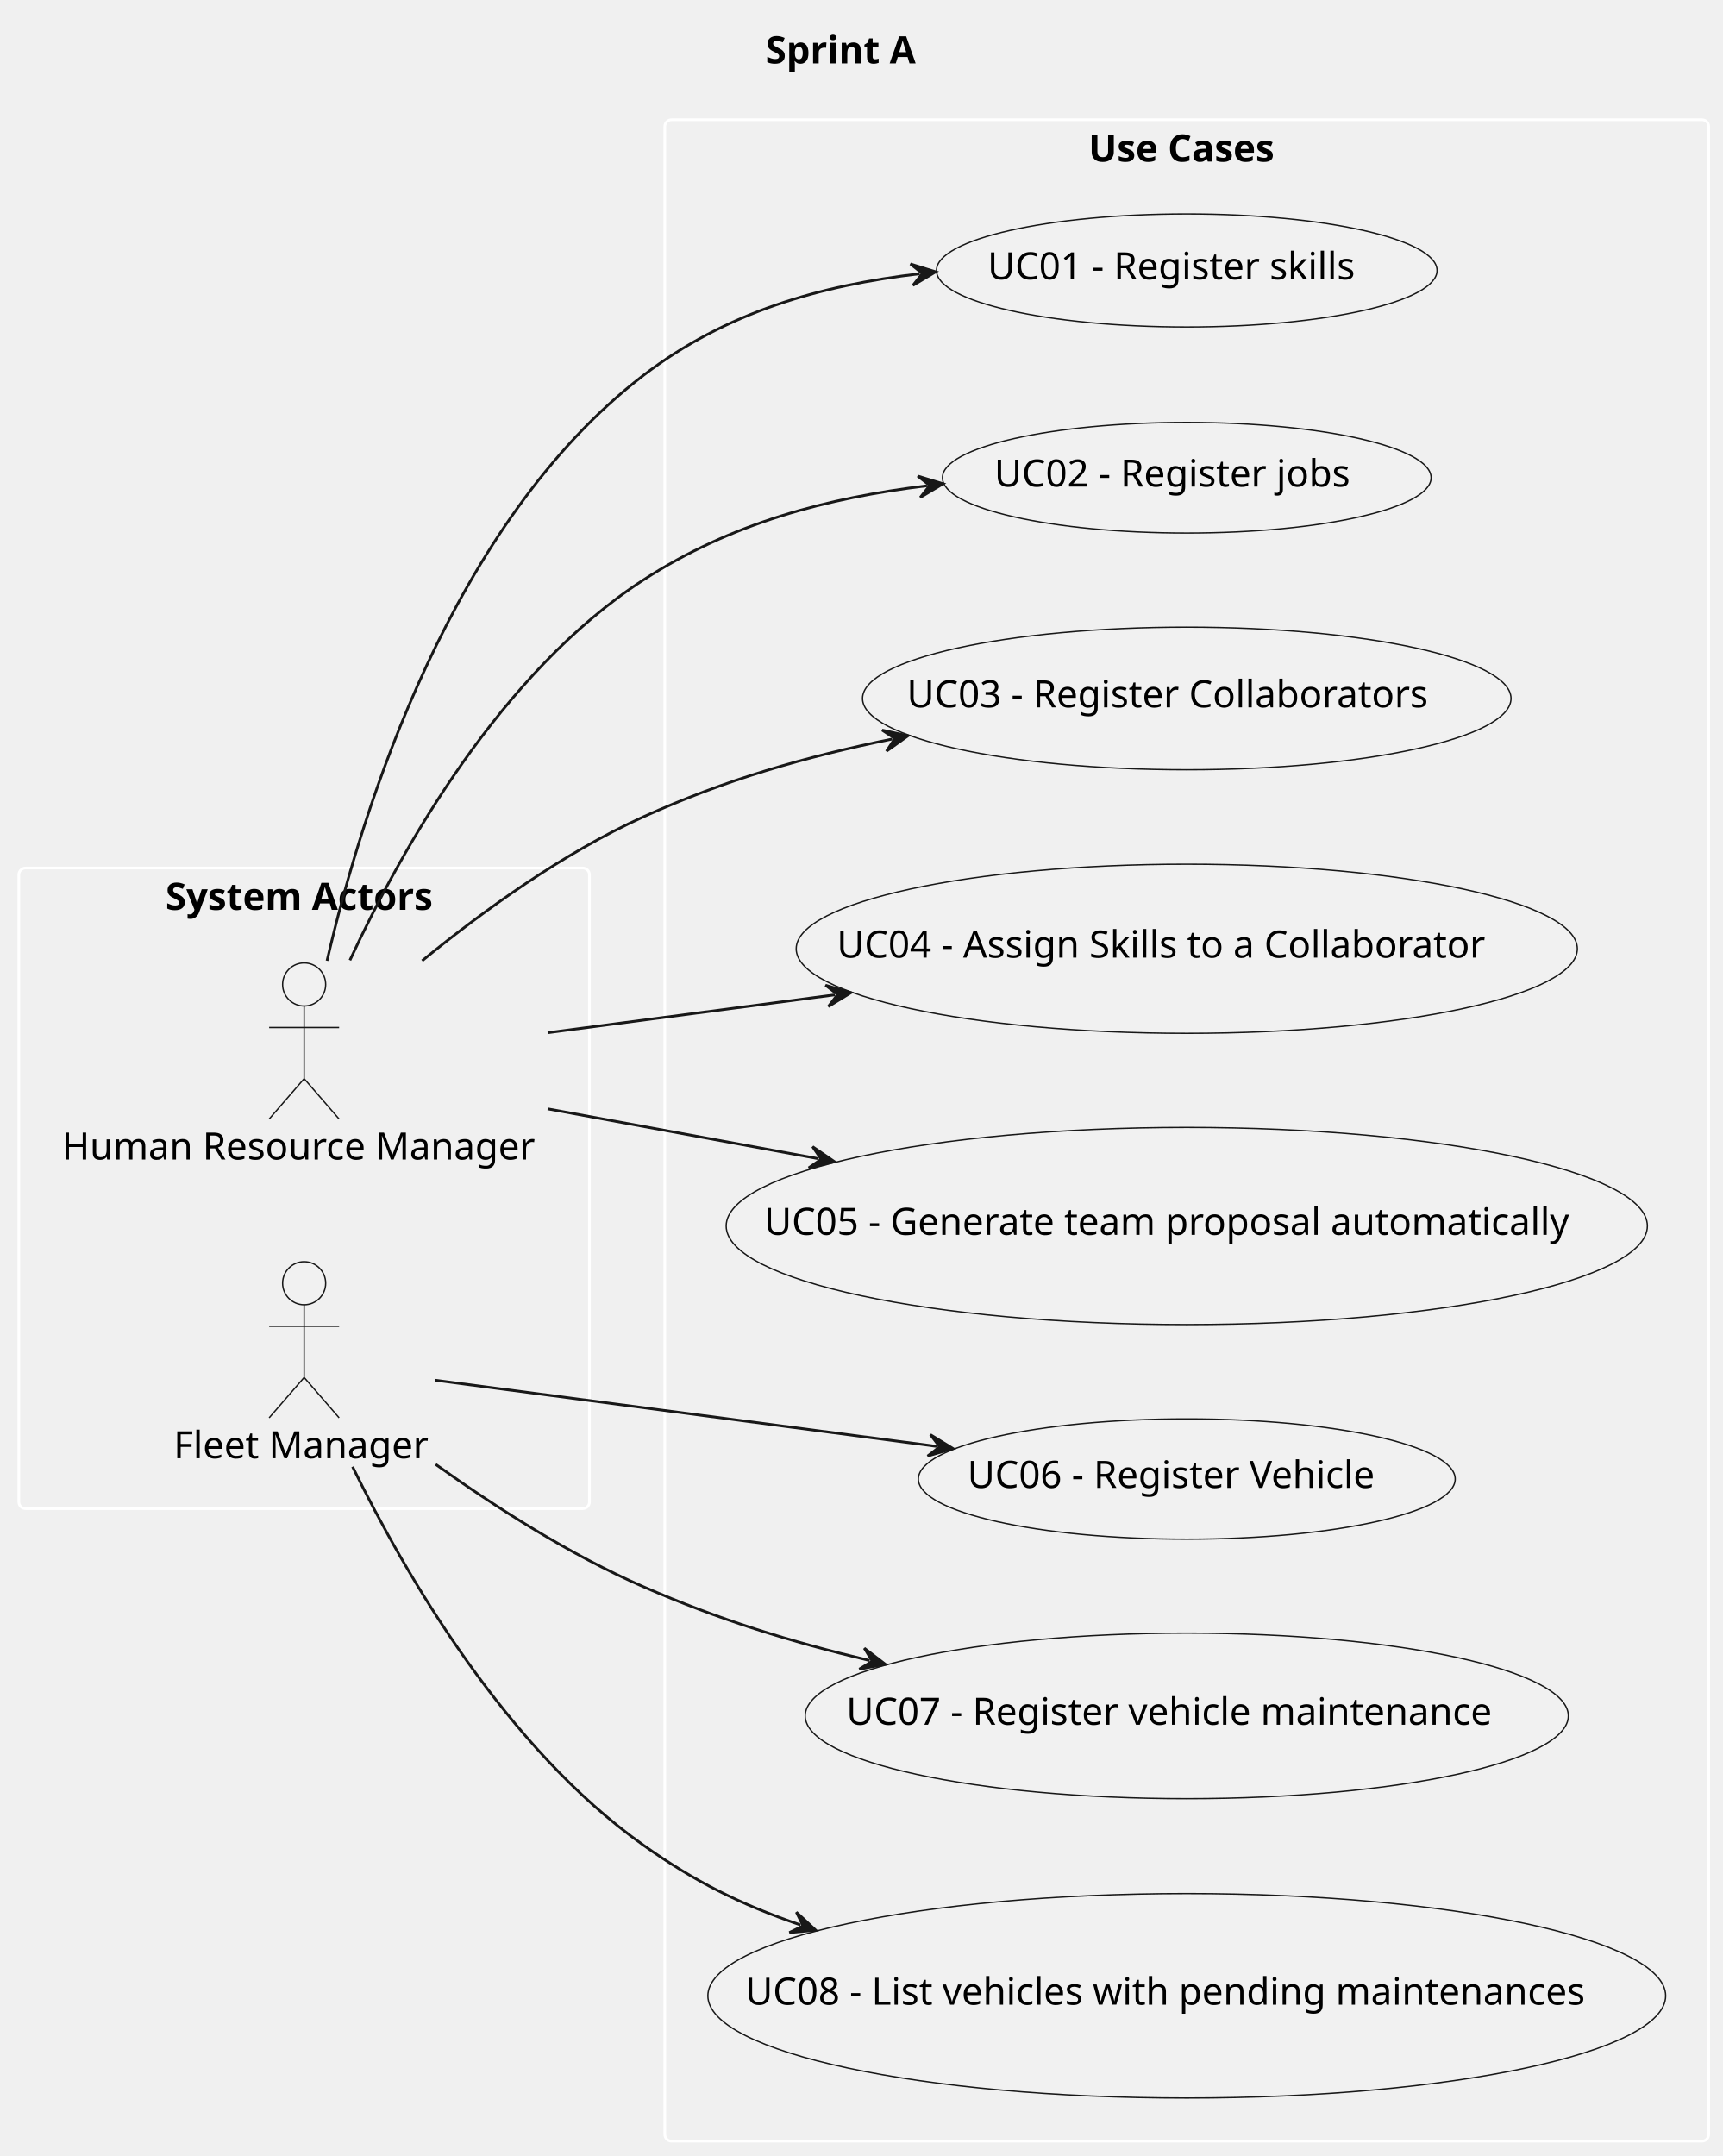
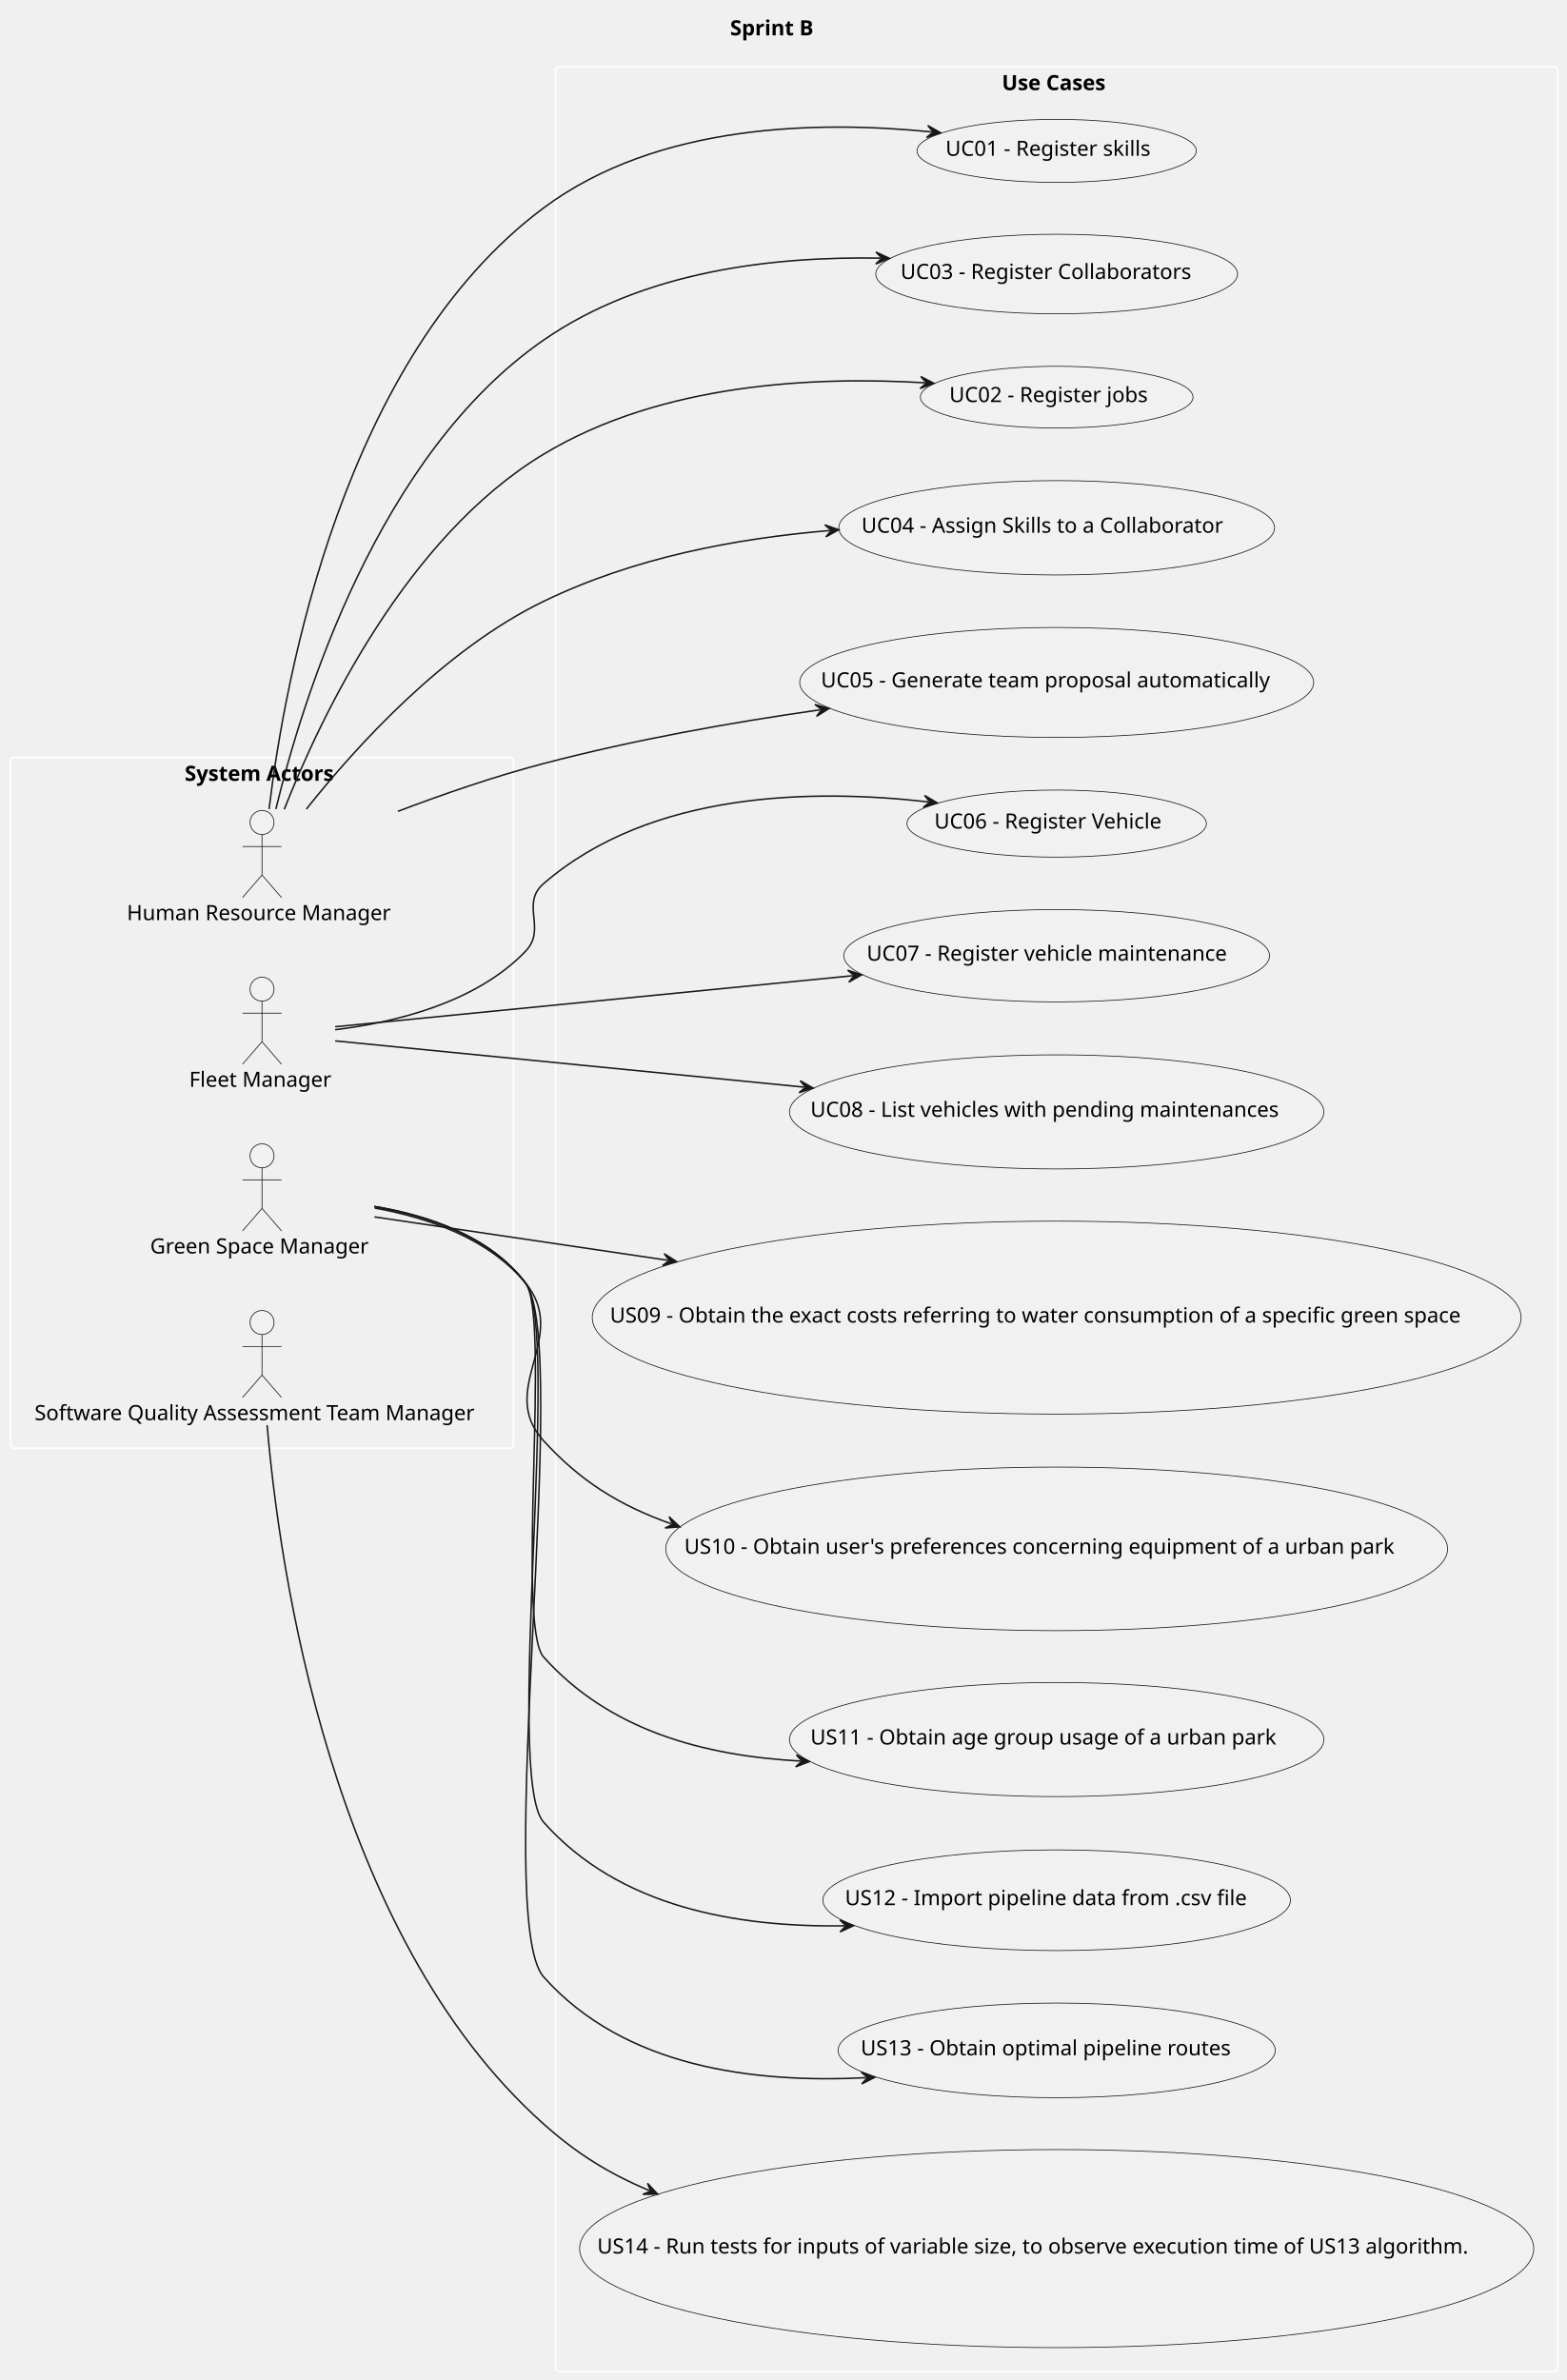
- <svg xmlns="http://www.w3.org/2000/svg" contentStyleType="text/css" height="801px" preserveAspectRatio="none" style="width:640px;height:801px;background:#FFFFFF;" version="1.1" viewBox="0 0 640 801" width="640px" zoomAndPan="magnify">
+ <svg xmlns="http://www.w3.org/2000/svg" contentStyleType="text/css" height="1585px" preserveAspectRatio="none" style="width:1043px;height:1585px;background:#FFFFFF;" version="1.1" viewBox="0 0 1043 1585" width="1043px" zoomAndPan="magnify">
  <defs />
  <g>
-     <text fill="#000000" font-family="sans-serif" font-size="14" font-weight="bold" lengthAdjust="spacing" textLength="58" x="284.425" y="23.535">Sprint A</text>
+     <text fill="#000000" font-family="sans-serif" font-size="14" font-weight="bold" lengthAdjust="spacing" textLength="57" x="486.21" y="23.535">Sprint B</text>
    <g id="cluster_actors">
-       <rect fill="none" height="238" rx="2.5" ry="2.5" style="stroke:#FFFFFF;stroke-width:1.0;" width="212" x="7" y="322.488" />
-       <text fill="#000000" font-family="sans-serif" font-size="14" font-weight="bold" lengthAdjust="spacing" textLength="103" x="61.5" y="338.023">System Actors</text>
+       <rect fill="none" height="460" rx="2.5" ry="2.5" style="stroke:#FFFFFF;stroke-width:1.0;" width="335" x="7" y="504.488" />
+       <text fill="#000000" font-family="sans-serif" font-size="14" font-weight="bold" lengthAdjust="spacing" textLength="103" x="123" y="520.023">System Actors</text>
    </g>
    <g id="cluster_usecases">
-       <rect fill="none" height="751" rx="2.5" ry="2.5" style="stroke:#FFFFFF;stroke-width:1.0;" width="387.85" x="247" y="44.488" />
-       <text fill="#000000" font-family="sans-serif" font-size="14" font-weight="bold" lengthAdjust="spacing" textLength="73" x="404.425" y="60.023">Use Cases</text>
+       <rect fill="none" height="1535" rx="2.5" ry="2.5" style="stroke:#FFFFFF;stroke-width:1.0;" width="667.42" x="370" y="44.488" />
+       <text fill="#000000" font-family="sans-serif" font-size="14" font-weight="bold" lengthAdjust="spacing" textLength="73" x="667.21" y="60.023">Use Cases</text>
+     </g>
+     <g id="elem_QAM">
+       <ellipse cx="174.5" cy="880.748" fill="#F1F1F1" rx="8" ry="8" style="stroke:#181818;stroke-width:0.5;" />
+       <path d="M174.5,888.748 L174.5,915.748 M161.5,896.748 L187.5,896.748 M174.5,915.748 L161.5,930.748 M174.5,915.748 L187.5,930.748 " fill="none" style="stroke:#181818;stroke-width:0.5;" />
+       <text fill="#000000" font-family="sans-serif" font-size="14" lengthAdjust="spacing" textLength="303" x="23" y="945.783">Software Quality Assessment Team Manager</text>
+     </g>
+     <g id="elem_GSM">
+       <ellipse cx="174.5" cy="769.748" fill="#F1F1F1" rx="8" ry="8" style="stroke:#181818;stroke-width:0.5;" />
+       <path d="M174.5,777.748 L174.5,804.748 M161.5,785.748 L187.5,785.748 M174.5,804.748 L161.5,819.748 M174.5,804.748 L187.5,819.748 " fill="none" style="stroke:#181818;stroke-width:0.5;" />
+       <text fill="#000000" font-family="sans-serif" font-size="14" lengthAdjust="spacing" textLength="149" x="100" y="834.783">Green Space Manager</text>
    </g>
    <g id="elem_FM">
-       <ellipse cx="113" cy="476.748" fill="#F1F1F1" rx="8" ry="8" style="stroke:#181818;stroke-width:0.5;" />
-       <path d="M113,484.748 L113,511.748 M100,492.748 L126,492.748 M113,511.748 L100,526.748 M113,511.748 L126,526.748 " fill="none" style="stroke:#181818;stroke-width:0.5;" />
-       <text fill="#000000" font-family="sans-serif" font-size="14" lengthAdjust="spacing" textLength="97" x="64.5" y="541.783">Fleet Manager</text>
+       <ellipse cx="174.5" cy="658.748" fill="#F1F1F1" rx="8" ry="8" style="stroke:#181818;stroke-width:0.5;" />
+       <path d="M174.5,666.748 L174.5,693.748 M161.5,674.748 L187.5,674.748 M174.5,693.748 L161.5,708.748 M174.5,693.748 L187.5,708.748 " fill="none" style="stroke:#181818;stroke-width:0.5;" />
+       <text fill="#000000" font-family="sans-serif" font-size="14" lengthAdjust="spacing" textLength="97" x="126" y="723.783">Fleet Manager</text>
    </g>
    <g id="elem_HRM">
-       <ellipse cx="113" cy="365.748" fill="#F1F1F1" rx="8" ry="8" style="stroke:#181818;stroke-width:0.5;" />
-       <path d="M113,373.748 L113,400.748 M100,381.748 L126,381.748 M113,400.748 L100,415.748 M113,400.748 L126,415.748 " fill="none" style="stroke:#181818;stroke-width:0.5;" />
-       <text fill="#000000" font-family="sans-serif" font-size="14" lengthAdjust="spacing" textLength="180" x="23" y="430.783">Human Resource Manager</text>
+       <ellipse cx="174.5" cy="547.748" fill="#F1F1F1" rx="8" ry="8" style="stroke:#181818;stroke-width:0.5;" />
+       <path d="M174.5,555.748 L174.5,582.748 M161.5,563.748 L187.5,563.748 M174.5,582.748 L161.5,597.748 M174.5,582.748 L187.5,597.748 " fill="none" style="stroke:#181818;stroke-width:0.5;" />
+       <text fill="#000000" font-family="sans-serif" font-size="14" lengthAdjust="spacing" textLength="180" x="84.5" y="612.783">Human Resource Manager</text>
+     </g>
+     <g id="elem_UC14">
+       <ellipse cx="703.711" cy="1497.491" fill="#F1F1F1" rx="317.711" ry="65.942" style="stroke:#181818;stroke-width:0.5;" />
+       <text fill="#000000" font-family="sans-serif" font-size="14" lengthAdjust="spacing" textLength="612" x="397.711" y="1500.782">US14 - Run tests for inputs of variable size, to observe execution time of US13 algorithm.</text>
+     </g>
+     <g id="elem_UC13">
+       <ellipse cx="703.708" cy="1365.486" fill="#F1F1F1" rx="145.588" ry="31.518" style="stroke:#181818;stroke-width:0.5;" />
+       <text fill="#000000" font-family="sans-serif" font-size="14" lengthAdjust="spacing" textLength="261" x="573.208" y="1368.777">US13 - Obtain optimal pipeline routes</text>
+     </g>
+     <g id="elem_UC12">
+       <ellipse cx="703.71" cy="1265.492" fill="#F1F1F1" rx="155.67" ry="33.534" style="stroke:#181818;stroke-width:0.5;" />
+       <text fill="#000000" font-family="sans-serif" font-size="14" lengthAdjust="spacing" textLength="282" x="562.71" y="1268.783">US12 - Import pipeline data from .csv file</text>
+     </g>
+     <g id="elem_UC11">
+       <ellipse cx="703.706" cy="1158.484" fill="#F1F1F1" rx="177.926" ry="37.985" style="stroke:#181818;stroke-width:0.5;" />
+       <text fill="#000000" font-family="sans-serif" font-size="14" lengthAdjust="spacing" textLength="328" x="539.706" y="1161.774">US11 - Obtain age group usage of a urban park</text>
+     </g>
+     <g id="elem_UC10">
+       <ellipse cx="703.713" cy="1031.493" fill="#F1F1F1" rx="260.323" ry="54.465" style="stroke:#181818;stroke-width:0.5;" />
+       <text fill="#000000" font-family="sans-serif" font-size="14" lengthAdjust="spacing" textLength="496" x="455.713" y="1034.784">US10 - Obtain user's preferences concerning equipment of a urban park</text>
+     </g>
+     <g id="elem_UC09">
+       <ellipse cx="703.707" cy="877.486" fill="#F1F1F1" rx="309.286" ry="64.257" style="stroke:#181818;stroke-width:0.5;" />
+       <text fill="#000000" font-family="sans-serif" font-size="14" lengthAdjust="spacing" textLength="595" x="406.207" y="880.777">US09 - Obtain the exact costs referring to water consumption of a specific green space</text>
    </g>
    <g id="elem_UC08">
-       <ellipse cx="440.926" cy="741.484" fill="#F1F1F1" rx="177.926" ry="37.985" style="stroke:#181818;stroke-width:0.5;" />
-       <text fill="#000000" font-family="sans-serif" font-size="14" lengthAdjust="spacing" textLength="328" x="276.926" y="744.774">UC08 - List vehicles with pending maintenances</text>
+       <ellipse cx="703.706" cy="740.484" fill="#F1F1F1" rx="177.926" ry="37.985" style="stroke:#181818;stroke-width:0.5;" />
+       <text fill="#000000" font-family="sans-serif" font-size="14" lengthAdjust="spacing" textLength="328" x="539.706" y="743.774">UC08 - List vehicles with pending maintenances</text>
    </g>
    <g id="elem_UC07">
-       <ellipse cx="440.934" cy="637.491" fill="#F1F1F1" rx="141.764" ry="30.753" style="stroke:#181818;stroke-width:0.5;" />
-       <text fill="#000000" font-family="sans-serif" font-size="14" lengthAdjust="spacing" textLength="253" x="314.434" y="640.782">UC07 - Register vehicle maintenance</text>
+       <ellipse cx="703.714" cy="636.491" fill="#F1F1F1" rx="141.764" ry="30.753" style="stroke:#181818;stroke-width:0.5;" />
+       <text fill="#000000" font-family="sans-serif" font-size="14" lengthAdjust="spacing" textLength="253" x="577.214" y="639.782">UC07 - Register vehicle maintenance</text>
    </g>
    <g id="elem_UC06">
-       <ellipse cx="440.933" cy="549.493" fill="#F1F1F1" rx="99.723" ry="22.345" style="stroke:#181818;stroke-width:0.5;" />
-       <text fill="#000000" font-family="sans-serif" font-size="14" lengthAdjust="spacing" textLength="163" x="359.433" y="552.784">UC06 - Register Vehicle</text>
+       <ellipse cx="703.713" cy="548.493" fill="#F1F1F1" rx="99.723" ry="22.345" style="stroke:#181818;stroke-width:0.5;" />
+       <text fill="#000000" font-family="sans-serif" font-size="14" lengthAdjust="spacing" textLength="163" x="622.213" y="551.784">UC06 - Register Vehicle</text>
    </g>
    <g id="elem_UC05">
-       <ellipse cx="440.931" cy="455.485" fill="#F1F1F1" rx="171.131" ry="36.626" style="stroke:#181818;stroke-width:0.5;" />
-       <text fill="#000000" font-family="sans-serif" font-size="14" lengthAdjust="spacing" textLength="314" x="283.931" y="458.776">UC05 - Generate team proposal automatically</text>
+       <ellipse cx="703.711" cy="454.485" fill="#F1F1F1" rx="171.131" ry="36.626" style="stroke:#181818;stroke-width:0.5;" />
+       <text fill="#000000" font-family="sans-serif" font-size="14" lengthAdjust="spacing" textLength="314" x="546.711" y="457.776">UC05 - Generate team proposal automatically</text>
    </g>
    <g id="elem_UC04">
-       <ellipse cx="440.93" cy="352.49" fill="#F1F1F1" rx="145.11" ry="31.422" style="stroke:#181818;stroke-width:0.5;" />
-       <text fill="#000000" font-family="sans-serif" font-size="14" lengthAdjust="spacing" textLength="260" x="310.93" y="355.781">UC04 - Assign Skills to a Collaborator</text>
+       <ellipse cx="703.71" cy="351.49" fill="#F1F1F1" rx="145.11" ry="31.422" style="stroke:#181818;stroke-width:0.5;" />
+       <text fill="#000000" font-family="sans-serif" font-size="14" lengthAdjust="spacing" textLength="260" x="573.71" y="354.781">UC04 - Assign Skills to a Collaborator</text>
+     </g>
+     <g id="elem_UC02">
+       <ellipse cx="703.71" cy="264.484" fill="#F1F1F1" rx="90.78" ry="20.556" style="stroke:#181818;stroke-width:0.5;" />
+       <text fill="#000000" font-family="sans-serif" font-size="14" lengthAdjust="spacing" textLength="143" x="632.21" y="267.775">UC02 - Register jobs</text>
    </g>
    <g id="elem_UC03">
-       <ellipse cx="440.93" cy="259.492" fill="#F1F1F1" rx="120.47" ry="26.494" style="stroke:#181818;stroke-width:0.5;" />
-       <text fill="#000000" font-family="sans-serif" font-size="14" lengthAdjust="spacing" textLength="208" x="336.93" y="262.783">UC03 - Register Collaborators</text>
-     </g>
-     <g id="elem_UC02">
-       <ellipse cx="440.93" cy="177.484" fill="#F1F1F1" rx="90.78" ry="20.556" style="stroke:#181818;stroke-width:0.5;" />
-       <text fill="#000000" font-family="sans-serif" font-size="14" lengthAdjust="spacing" textLength="143" x="369.43" y="180.775">UC02 - Register jobs</text>
+       <ellipse cx="703.71" cy="182.492" fill="#F1F1F1" rx="120.47" ry="26.494" style="stroke:#181818;stroke-width:0.5;" />
+       <text fill="#000000" font-family="sans-serif" font-size="14" lengthAdjust="spacing" textLength="208" x="599.71" y="185.783">UC03 - Register Collaborators</text>
    </g>
    <g id="elem_UC01">
-       <ellipse cx="440.925" cy="100.487" fill="#F1F1F1" rx="92.995" ry="20.999" style="stroke:#181818;stroke-width:0.5;" />
-       <text fill="#000000" font-family="sans-serif" font-size="14" lengthAdjust="spacing" textLength="148" x="366.925" y="103.778">UC01 - Register skills</text>
+       <ellipse cx="703.705" cy="100.487" fill="#F1F1F1" rx="92.995" ry="20.999" style="stroke:#181818;stroke-width:0.5;" />
+       <text fill="#000000" font-family="sans-serif" font-size="14" lengthAdjust="spacing" textLength="148" x="629.705" y="103.778">UC01 - Register skills</text>
    </g>
    <g id="link_HRM_UC01">
-       <path d="M121.5,356.938 C134.7,299.958 167.76,194.108 239,139.488 C269.74,115.918 304.761,106.052 341.701,101.692 " fill="none" id="HRM-to-UC01" style="stroke:#181818;stroke-width:1.0;" />
-       <polygon fill="#181818" points="347.66,100.988,338.253,98.071,342.695,101.574,339.191,106.016,347.66,100.988" style="stroke:#181818;stroke-width:1.0;" />
+       <path d="M179.18,538.848 C189.76,451.298 228.67,237.778 362,138.488 C438.14,81.788 545.69,80.393 620.46,87.853 " fill="none" id="HRM-to-UC01" style="stroke:#181818;stroke-width:1.0;" />
+       <polygon fill="#181818" points="626.43,88.448,617.872,83.575,621.455,87.952,617.077,91.535,626.43,88.448" style="stroke:#181818;stroke-width:1.0;" />
    </g>
    <g id="link_HRM_UC02">
-       <path d="M130.01,356.748 C149.41,314.938 186.17,249.748 239,215.488 C271.76,194.238 307.514,184.964 344.424,180.464 " fill="none" id="HRM-to-UC02" style="stroke:#181818;stroke-width:1.0;" />
-       <polygon fill="#181818" points="350.38,179.738,340.962,176.857,345.417,180.343,341.93,184.798,350.38,179.738" style="stroke:#181818;stroke-width:1.0;" />
+       <path d="M189.3,538.988 C213.61,477.328 270.38,357.778 362,302.488 C440.86,254.898 542.89,250.603 616,254.934 " fill="none" id="HRM-to-UC02" style="stroke:#181818;stroke-width:1.0;" />
+       <polygon fill="#181818" points="621.99,255.288,613.242,250.763,616.999,254.993,612.769,258.749,621.99,255.288" style="stroke:#181818;stroke-width:1.0;" />
    </g>
    <g id="link_HRM_UC03">
-       <path d="M156.84,356.938 C179.75,338.218 209.3,316.928 239,303.488 C269.66,289.608 299.101,281.19 331.491,274.57 " fill="none" id="HRM-to-UC03" style="stroke:#181818;stroke-width:1.0;" />
-       <polygon fill="#181818" points="337.37,273.368,327.751,271.252,332.471,274.37,329.353,279.089,337.37,273.368" style="stroke:#181818;stroke-width:1.0;" />
+       <path d="M183.72,538.818 C201.71,464.548 252.06,302.578 362,226.488 C428.7,180.328 514.691,170.698 586.271,171.898 " fill="none" id="HRM-to-UC03" style="stroke:#181818;stroke-width:1.0;" />
+       <polygon fill="#181818" points="592.27,171.998,583.338,167.848,587.271,171.915,583.204,175.847,592.27,171.998" style="stroke:#181818;stroke-width:1.0;" />
    </g>
    <g id="link_HRM_UC04">
-       <path d="M203.49,383.678 C238.26,379.098 272.721,374.542 310.201,369.602 " fill="none" id="HRM-to-UC04" style="stroke:#181818;stroke-width:1.0;" />
-       <polygon fill="#181818" points="316.15,368.818,306.704,366.029,311.193,369.472,307.75,373.96,316.15,368.818" style="stroke:#181818;stroke-width:1.0;" />
+       <path d="M204.02,538.838 C237.04,497.238 295.51,432.688 362,400.488 C422.51,371.178 489.652,358.679 552.622,353.299 " fill="none" id="HRM-to-UC04" style="stroke:#181818;stroke-width:1.0;" />
+       <polygon fill="#181818" points="558.6,352.788,549.292,349.569,553.618,353.214,549.973,357.54,558.6,352.788" style="stroke:#181818;stroke-width:1.0;" />
    </g>
    <g id="link_HRM_UC05">
-       <path d="M203.49,411.958 C236.38,418.018 268.409,423.911 304.129,430.491 " fill="none" id="HRM-to-UC05" style="stroke:#181818;stroke-width:1.0;" />
-       <polygon fill="#181818" points="310.03,431.578,301.904,426.014,305.113,430.673,300.454,433.882,310.03,431.578" style="stroke:#181818;stroke-width:1.0;" />
+       <path d="M264.94,540.328 C295.34,528.798 329.77,516.918 362,508.488 C423.42,492.428 486.451,481.26 546.191,472.69 " fill="none" id="HRM-to-UC05" style="stroke:#181818;stroke-width:1.0;" />
+       <polygon fill="#181818" points="552.13,471.838,542.653,469.157,547.181,472.548,543.789,477.076,552.13,471.838" style="stroke:#181818;stroke-width:1.0;" />
    </g>
    <g id="link_FM_UC06">
-       <path d="M161.74,512.788 C212.13,519.438 286.671,529.274 348.131,537.374 " fill="none" id="FM-to-UC06" style="stroke:#181818;stroke-width:1.0;" />
-       <polygon fill="#181818" points="354.08,538.158,345.68,533.017,349.123,537.505,344.635,540.948,354.08,538.158" style="stroke:#181818;stroke-width:1.0;" />
+       <path d="M223.15,685.768 C262.46,680.978 316.96,668.038 350,633.488 C364.31,618.528 346.35,602.038 362,588.488 C433.71,526.408 542.088,525.414 618.268,534.034 " fill="none" id="FM-to-UC06" style="stroke:#181818;stroke-width:1.0;" />
+       <polygon fill="#181818" points="624.23,534.708,615.737,529.722,619.262,534.146,614.837,537.671,624.23,534.708" style="stroke:#181818;stroke-width:1.0;" />
    </g>
    <g id="link_FM_UC07">
-       <path d="M161.87,544.048 C184.25,560.038 211.89,577.698 239,589.488 C267.2,601.758 293.214,609.797 323.114,616.927 " fill="none" id="FM-to-UC07" style="stroke:#181818;stroke-width:1.0;" />
-       <polygon fill="#181818" points="328.95,618.318,321.123,612.34,324.086,617.159,319.268,620.122,328.95,618.318" style="stroke:#181818;stroke-width:1.0;" />
+       <path d="M223.22,683.778 C301.67,676.048 454.509,660.967 567.869,649.787 " fill="none" id="FM-to-UC07" style="stroke:#181818;stroke-width:1.0;" />
+       <polygon fill="#181818" points="573.84,649.198,564.491,646.101,568.864,649.689,565.276,654.062,573.84,649.198" style="stroke:#181818;stroke-width:1.0;" />
    </g>
    <g id="link_FM_UC08">
-       <path d="M130.99,544.928 C151.02,585.808 188.13,649.438 239,685.488 C258.13,699.048 274.766,707.377 297.416,715.167 " fill="none" id="FM-to-UC08" style="stroke:#181818;stroke-width:1.0;" />
-       <polygon fill="#181818" points="303.09,717.118,295.88,710.409,298.362,715.492,293.278,717.974,303.09,717.118" style="stroke:#181818;stroke-width:1.0;" />
+       <path d="M223.22,693.198 C294.44,700.218 425.949,713.189 535.499,723.999 " fill="none" id="FM-to-UC08" style="stroke:#181818;stroke-width:1.0;" />
+       <polygon fill="#181818" points="541.47,724.588,532.906,719.724,536.494,724.097,532.121,727.685,541.47,724.588" style="stroke:#181818;stroke-width:1.0;" />
+     </g>
+     <g id="link_GSM_UC09">
+       <path d="M249.36,810.418 C302.36,818.258 371.175,828.44 444.735,839.32 " fill="none" id="GSM-to-UC09" style="stroke:#181818;stroke-width:1.0;" />
+       <polygon fill="#181818" points="450.67,840.198,442.352,834.924,445.724,839.467,441.182,842.838,450.67,840.198" style="stroke:#181818;stroke-width:1.0;" />
+     </g>
+     <g id="link_GSM_UC10">
+       <path d="M249.5,804.508 C285.22,810.928 325.55,824.838 350,854.488 C379.88,890.728 330.39,924.748 362,959.488 C386.51,986.428 412.704,1002.677 447.074,1014.837 " fill="none" id="GSM-to-UC10" style="stroke:#181818;stroke-width:1.0;" />
+       <polygon fill="#181818" points="452.73,1016.838,445.579,1010.066,448.016,1015.171,442.911,1017.607,452.73,1016.838" style="stroke:#181818;stroke-width:1.0;" />
+     </g>
+     <g id="link_GSM_UC11">
+       <path d="M249.43,803.698 C285.6,809.868 326.34,823.798 350,854.488 C366.91,876.428 343.54,1082.838 362,1103.488 C405.83,1152.518 468.699,1169.279 533.089,1172.819 " fill="none" id="GSM-to-UC11" style="stroke:#181818;stroke-width:1.0;" />
+       <polygon fill="#181818" points="539.08,1173.148,530.313,1168.66,534.087,1172.874,529.874,1176.648,539.08,1173.148" style="stroke:#181818;stroke-width:1.0;" />
+     </g>
+     <g id="link_GSM_UC12">
+       <path d="M249.17,803.478 C285.5,809.568 326.47,823.498 350,854.488 C374.14,886.278 335.49,1183.648 362,1213.488 C412.37,1270.188 490.391,1283.573 562.381,1282.553 " fill="none" id="GSM-to-UC12" style="stroke:#181818;stroke-width:1.0;" />
+       <polygon fill="#181818" points="568.38,1282.468,559.324,1278.596,563.38,1282.539,559.438,1286.595,568.38,1282.468" style="stroke:#181818;stroke-width:1.0;" />
+     </g>
+     <g id="link_GSM_UC13">
+       <path d="M249.27,803.408 C285.62,809.478 326.58,823.408 350,854.488 C380.9,895.498 327.87,1278.118 362,1316.488 C415.72,1376.878 501.777,1387.439 576.678,1383.679 " fill="none" id="GSM-to-UC13" style="stroke:#181818;stroke-width:1.0;" />
+       <polygon fill="#181818" points="582.67,1383.378,573.481,1379.834,577.676,1383.629,573.882,1387.824,582.67,1383.378" style="stroke:#181818;stroke-width:1.0;" />
+     </g>
+     <g id="link_QAM_UC14">
+       <path d="M177.9,949.098 C185.92,1043.618 220.05,1288.048 362,1414.488 C384.16,1434.228 404.715,1447.119 432.415,1458.849 " fill="none" id="QAM-to-UC14" style="stroke:#181818;stroke-width:1.0;" />
+       <polygon fill="#181818" points="437.94,1461.188,431.212,1453.995,433.336,1459.239,428.093,1461.362,437.94,1461.188" style="stroke:#181818;stroke-width:1.0;" />
    </g>
  </g>
</svg>
